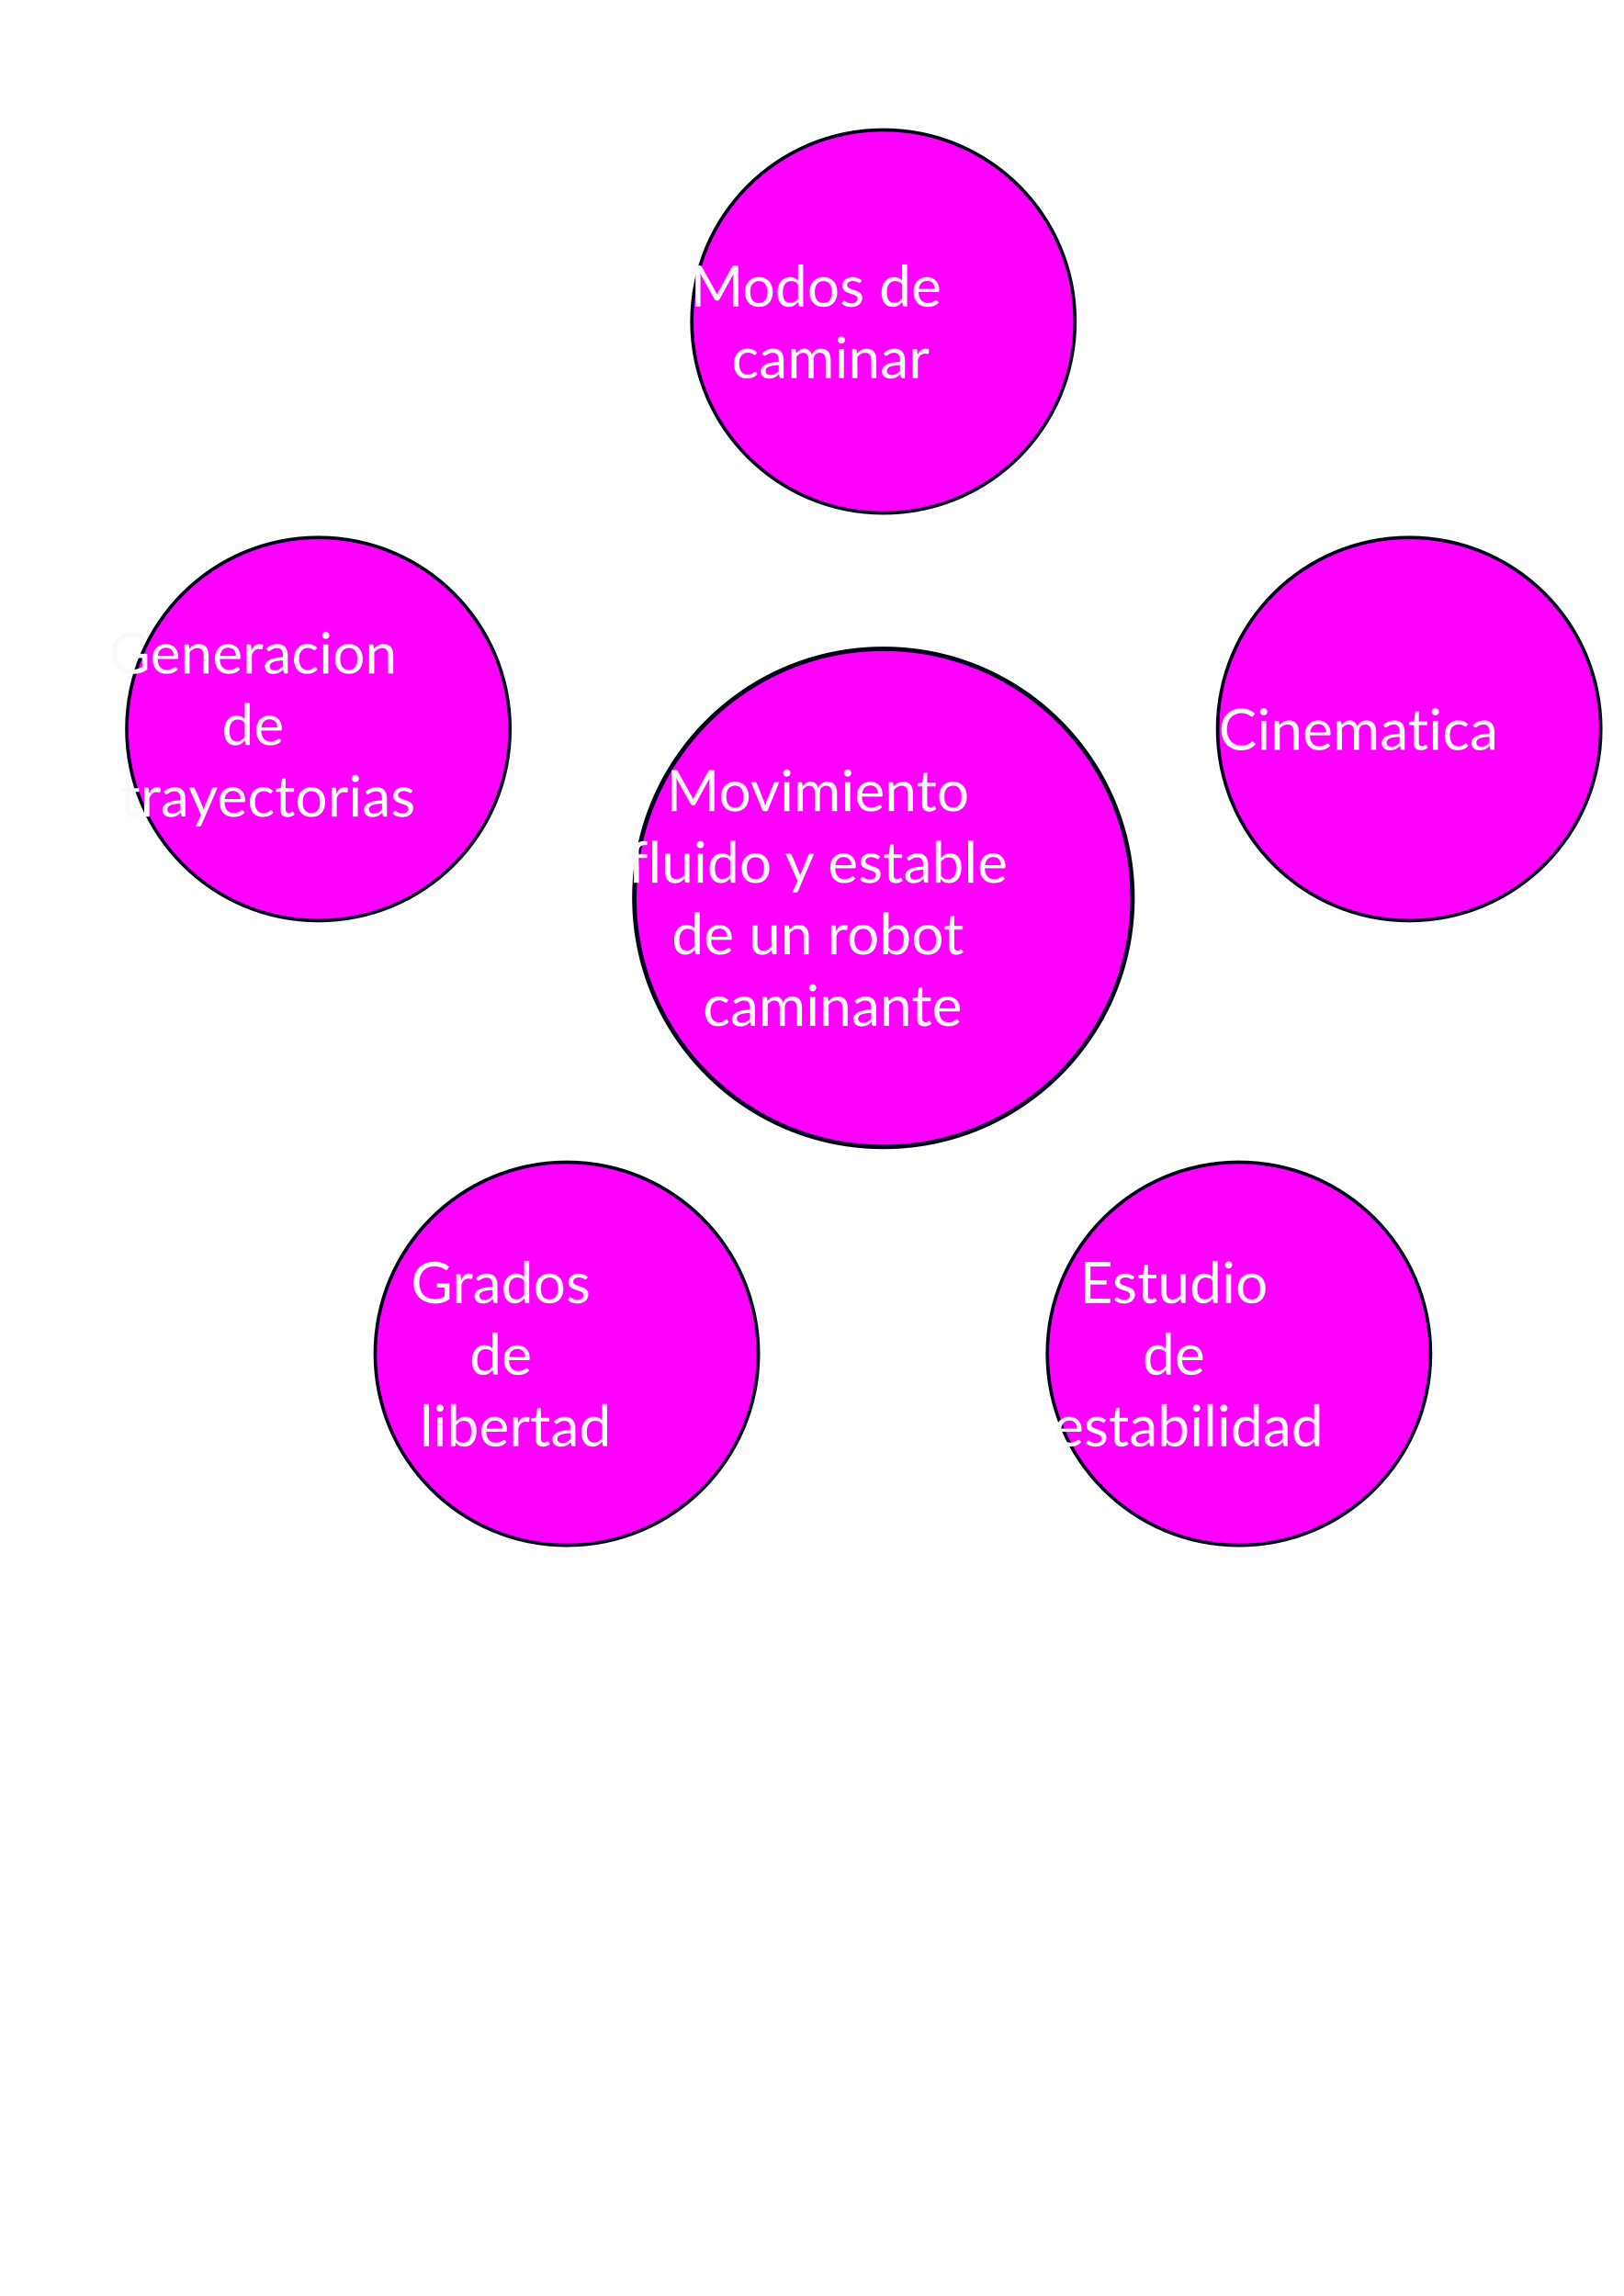
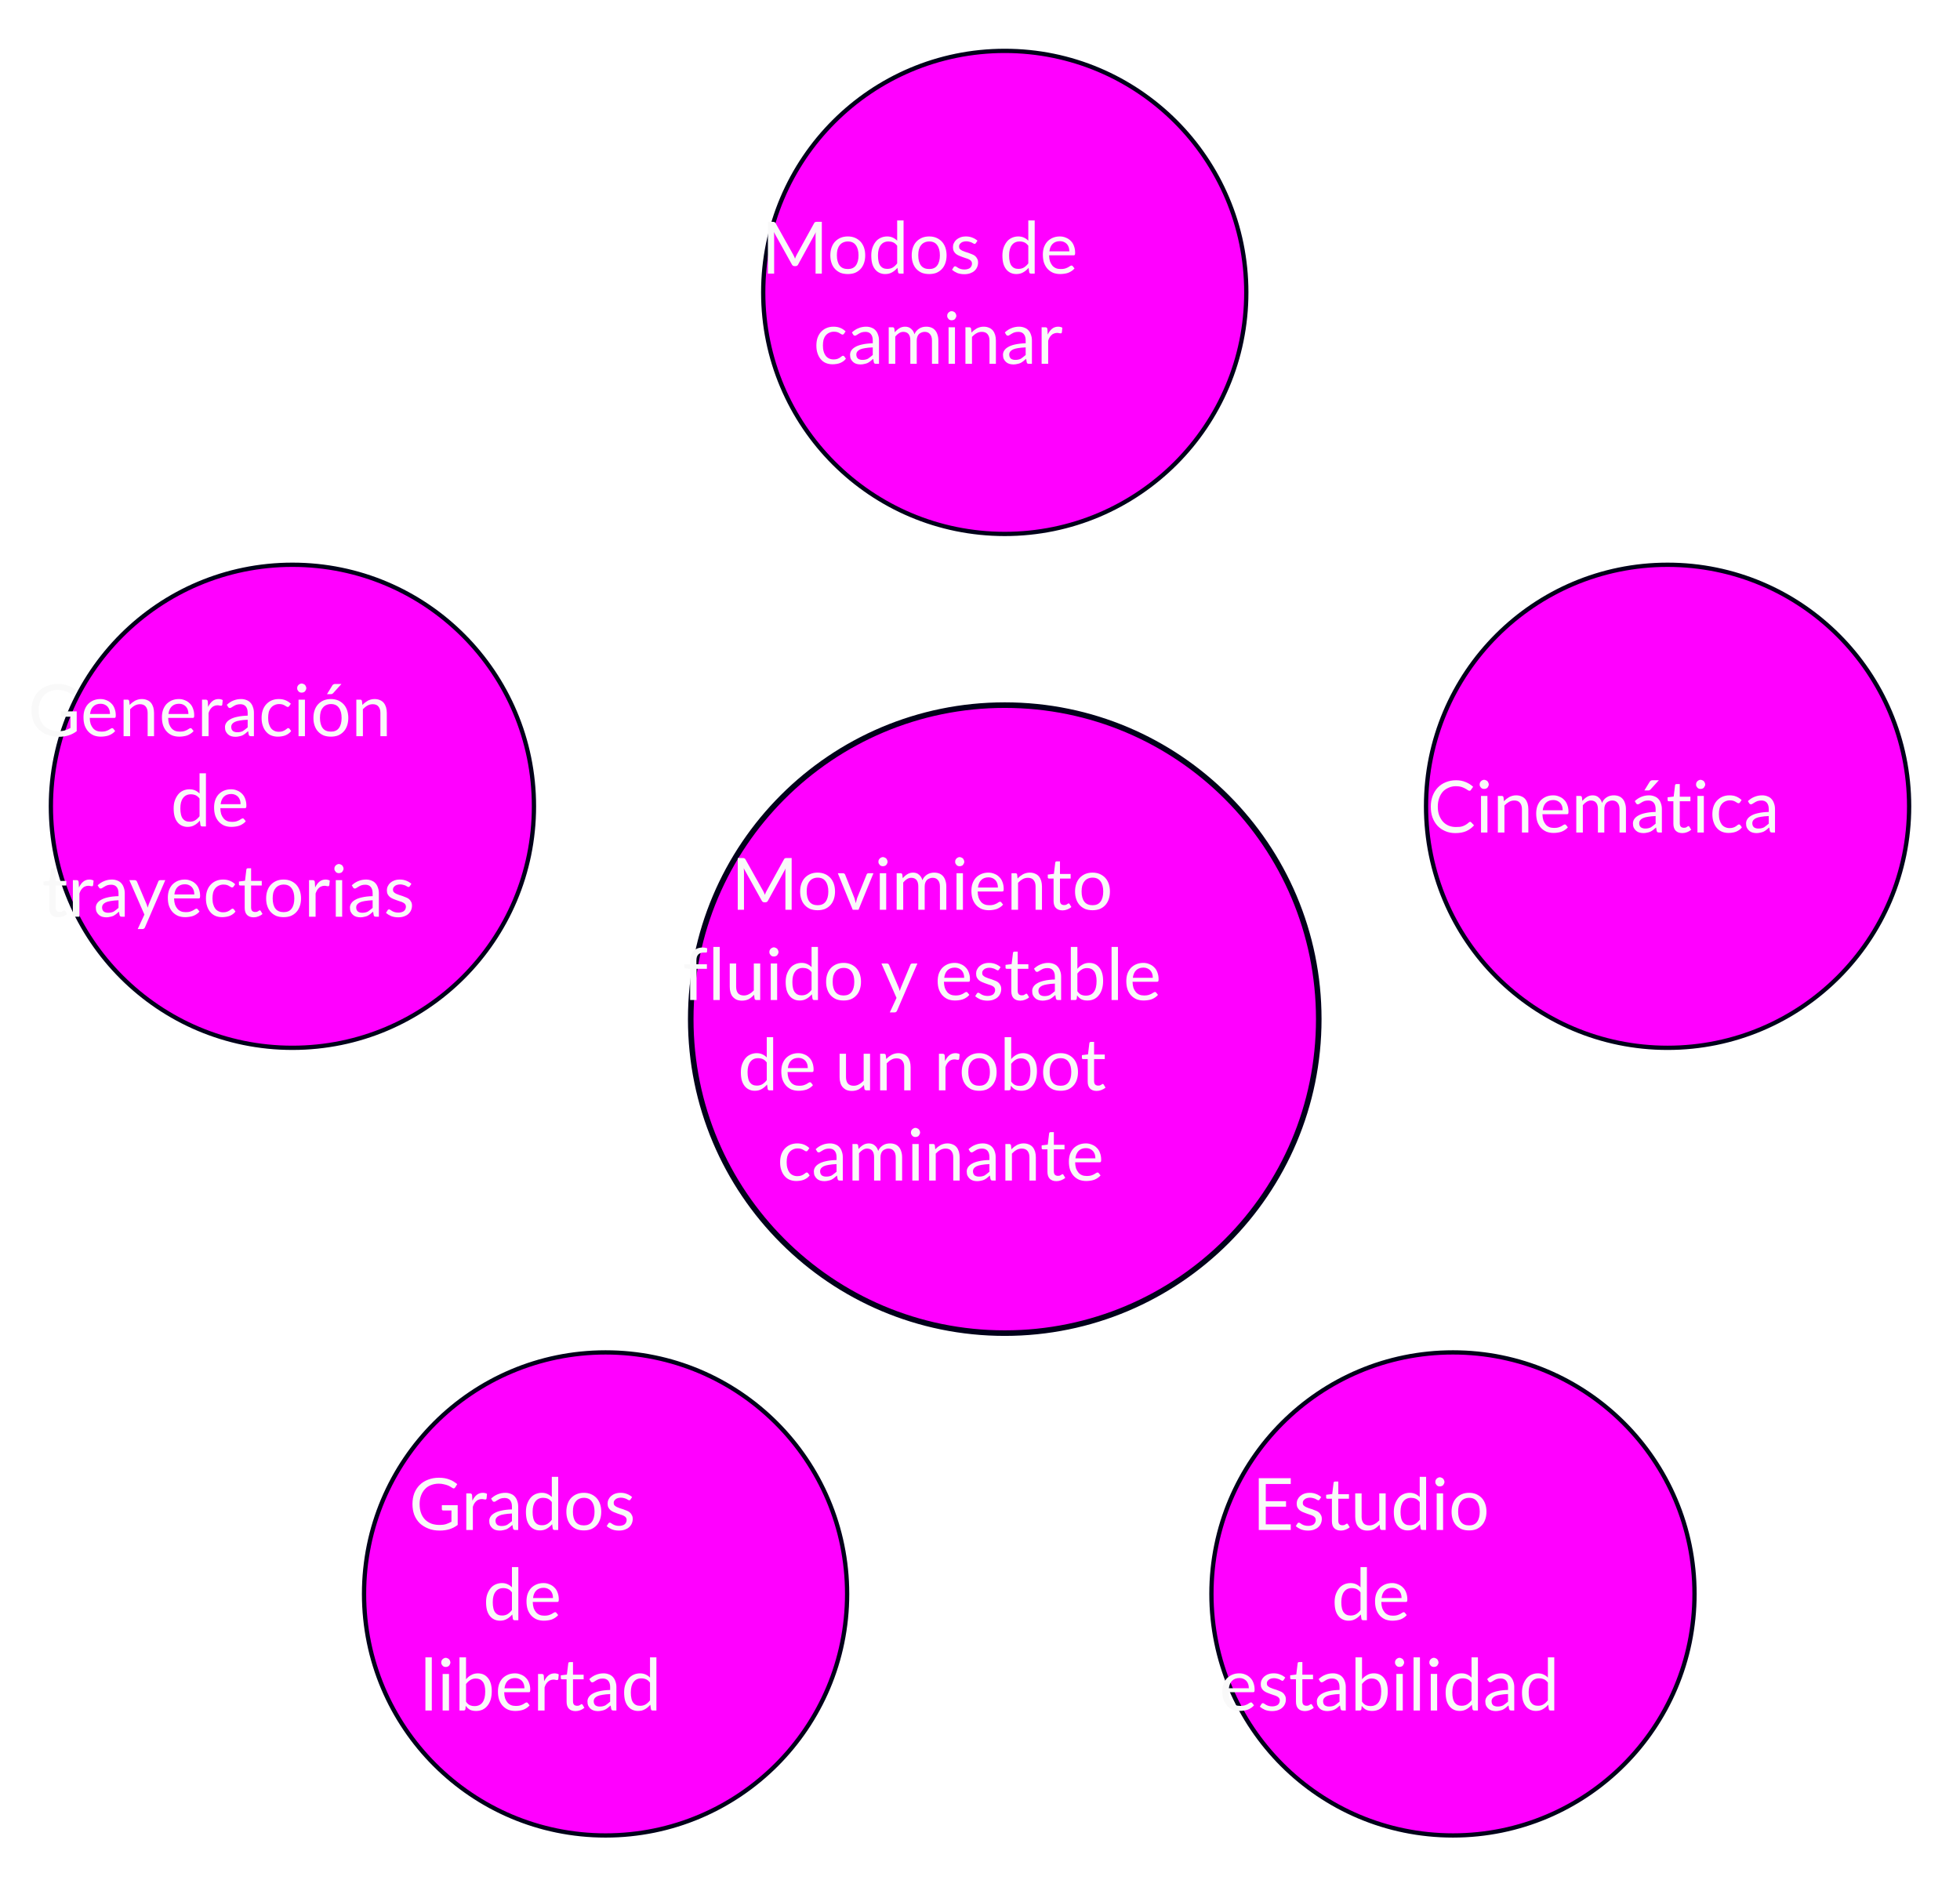
- <svg xmlns="http://www.w3.org/2000/svg" width="210mm" height="297mm" viewBox="0 0 210 297" version="1.1" id="svg8">
+ <svg xmlns="http://www.w3.org/2000/svg" width="201.08mm" height="193.532mm" viewBox="0 0 201.08 193.532" version="1.1" id="svg8">
  <defs id="defs2" />
-   <g id="layer1" style="display:inline">
+   <g id="layer1" style="display:inline" transform="translate(-11.177,-11.58571)">
    <g id="g1055" transform="translate(0,7.105931)">
      <ellipse ry="24.78" rx="24.78" cy="168.012" cx="73.305" id="path815-5-9" style="display:inline;fill:#ff00ff;fill-opacity:1;stroke:#00001a;stroke-width:0.439;stroke-linejoin:miter;stroke-miterlimit:4;stroke-dasharray:none;stroke-dashoffset:0;stroke-opacity:1" />
      <text id="text898-6-3" y="161.45" x="73.296" style="font-style:normal;font-variant:normal;font-weight:normal;font-stretch:normal;font-size:7.408px;line-height:1.25;font-family:Lato;-inkscape-font-specification:Lato;text-align:center;letter-spacing:0px;word-spacing:0px;text-anchor:middle;display:inline;fill:#f9f9f9;fill-opacity:1;stroke:none;stroke-width:0.265" xml:space="preserve">
        <tspan id="tspan908-4-9" style="font-style:normal;font-variant:normal;font-weight:normal;font-stretch:normal;font-size:7.408px;font-family:Lato;-inkscape-font-specification:Lato;text-align:center;text-anchor:middle;fill:#f9f9f9;stroke-width:0.265" y="161.45" x="73.296">Grados</tspan>
        <tspan id="tspan972" style="font-style:normal;font-variant:normal;font-weight:normal;font-stretch:normal;font-size:7.408px;font-family:Lato;-inkscape-font-specification:Lato;text-align:center;text-anchor:middle;fill:#f9f9f9;stroke-width:0.265" y="170.71" x="73.296">de</tspan>
        <tspan id="tspan974" style="font-style:normal;font-variant:normal;font-weight:normal;font-stretch:normal;font-size:7.408px;font-family:Lato;-inkscape-font-specification:Lato;text-align:center;text-anchor:middle;fill:#f9f9f9;stroke-width:0.265" y="179.97" x="73.296">libertad</tspan>
      </text>
    </g>
  </g>
-   <g id="layer2" style="display:inline">
+   <g id="layer2" style="display:inline" transform="translate(-11.177,-11.58571)">
    <g id="g1028" transform="translate(-2.894348)">
      <ellipse ry="24.78" rx="24.78" cy="41.586" cx="117.151" id="path815-5-6" style="display:inline;fill:#ff00ff;fill-opacity:1;stroke:#00001a;stroke-width:0.439;stroke-linejoin:miter;stroke-miterlimit:4;stroke-dasharray:none;stroke-dashoffset:0;stroke-opacity:1" />
      <text id="text898-6-7" y="39.654" x="116.952" style="font-style:normal;font-variant:normal;font-weight:normal;font-stretch:normal;font-size:7.408px;line-height:1.25;font-family:Lato;-inkscape-font-specification:Lato;text-align:center;letter-spacing:0px;word-spacing:0px;text-anchor:middle;display:inline;fill:#f9f9f9;fill-opacity:1;stroke:none;stroke-width:0.265" xml:space="preserve">
        <tspan id="tspan908-4-2" style="font-style:normal;font-variant:normal;font-weight:normal;font-stretch:normal;font-size:7.408px;font-family:Lato;-inkscape-font-specification:Lato;text-align:center;text-anchor:middle;fill:#f9f9f9;stroke-width:0.265" y="39.654" x="116.952">Modos de</tspan>
        <tspan id="tspan988" style="font-style:normal;font-variant:normal;font-weight:normal;font-stretch:normal;font-size:7.408px;font-family:Lato;-inkscape-font-specification:Lato;text-align:center;text-anchor:middle;fill:#f9f9f9;stroke-width:0.265" y="48.914" x="116.952">caminar</tspan>
      </text>
    </g>
  </g>
-   <g id="layer3" style="display:inline">
+   <g id="layer3" style="display:inline" transform="translate(-11.177,-11.58571)">
    <g id="g1062" transform="translate(0,3.704167)">
      <ellipse ry="24.78" rx="24.78" cy="171.413" cx="160.24" id="path815-5-4" style="display:inline;fill:#ff00ff;fill-opacity:1;stroke:#00001a;stroke-width:0.439;stroke-linejoin:miter;stroke-miterlimit:4;stroke-dasharray:none;stroke-dashoffset:0;stroke-opacity:1" />
      <text id="text898-6-5" y="164.851" x="160.349" style="font-style:normal;font-variant:normal;font-weight:normal;font-stretch:normal;font-size:7.408px;line-height:1.25;font-family:Lato;-inkscape-font-specification:Lato;text-align:center;letter-spacing:0px;word-spacing:0px;text-anchor:middle;display:inline;fill:#f9f9f9;fill-opacity:1;stroke:none;stroke-width:0.265" xml:space="preserve">
        <tspan id="tspan908-4-8" style="font-style:normal;font-variant:normal;font-weight:normal;font-stretch:normal;font-size:7.408px;font-family:Lato;-inkscape-font-specification:Lato;text-align:center;text-anchor:middle;fill:#f9f9f9;stroke-width:0.265" y="164.851" x="160.349">Estudio</tspan>
        <tspan id="tspan1002" style="font-style:normal;font-variant:normal;font-weight:normal;font-stretch:normal;font-size:7.408px;font-family:Lato;-inkscape-font-specification:Lato;text-align:center;text-anchor:middle;fill:#f9f9f9;stroke-width:0.265" y="174.112" x="160.349">de</tspan>
        <tspan id="tspan1006" style="font-style:normal;font-variant:normal;font-weight:normal;font-stretch:normal;font-size:7.408px;font-family:Lato;-inkscape-font-specification:Lato;text-align:center;text-anchor:middle;fill:#f9f9f9;stroke-width:0.265" y="183.372" x="160.349">estabilidad</tspan>
      </text>
    </g>
  </g>
-   <g id="layer4" style="display:inline">
+   <g id="layer4" style="display:inline" transform="translate(-11.177,-11.58571)">
    <g id="g1048" transform="translate(0,1.285113)">
      <ellipse ry="24.78" rx="24.78" cy="93.023" cx="41.177" id="path815-5-3" style="display:inline;fill:#ff00ff;fill-opacity:1;stroke:#00001a;stroke-width:0.439;stroke-linejoin:miter;stroke-miterlimit:4;stroke-dasharray:none;stroke-dashoffset:0;stroke-opacity:1" />
      <text id="text898-6-9" y="85.83" x="41.244" style="font-style:normal;font-variant:normal;font-weight:normal;font-stretch:normal;font-size:7.408px;line-height:1.25;font-family:Lato;-inkscape-font-specification:Lato;text-align:center;letter-spacing:0px;word-spacing:0px;text-anchor:middle;display:inline;fill:#f9f9f9;fill-opacity:1;stroke:none;stroke-width:0.265" xml:space="preserve">
-         <tspan id="tspan908-4-0" style="font-style:normal;font-variant:normal;font-weight:normal;font-stretch:normal;font-size:7.408px;font-family:Lato;-inkscape-font-specification:Lato;text-align:center;text-anchor:middle;fill:#f9f9f9;stroke-width:0.265" y="85.83" x="41.244">Generacion</tspan>
+         <tspan id="tspan908-4-0" style="font-style:normal;font-variant:normal;font-weight:normal;font-stretch:normal;font-size:7.408px;font-family:Lato;-inkscape-font-specification:Lato;text-align:center;text-anchor:middle;fill:#f9f9f9;stroke-width:0.265" y="85.83" x="41.244">Generación</tspan>
        <tspan id="tspan1020" style="font-style:normal;font-variant:normal;font-weight:normal;font-stretch:normal;font-size:7.408px;font-family:Lato;-inkscape-font-specification:Lato;text-align:center;text-anchor:middle;fill:#f9f9f9;stroke-width:0.265" y="95.09" x="41.244">de</tspan>
        <tspan id="tspan1022" style="font-style:normal;font-variant:normal;font-weight:normal;font-stretch:normal;font-size:7.408px;font-family:Lato;-inkscape-font-specification:Lato;text-align:center;text-anchor:middle;fill:#f9f9f9;stroke-width:0.265" y="104.351" x="41.244">trayectorias</tspan>
      </text>
    </g>
  </g>
-   <g id="layer5" style="display:inline">
+   <g id="layer5" style="display:inline" transform="translate(-11.177,-11.58571)">
    <text xml:space="preserve" style="font-style:normal;font-weight:normal;font-size:10.583px;line-height:1.25;font-family:sans-serif;letter-spacing:0px;word-spacing:0px;fill:#000000;fill-opacity:1;stroke:none;stroke-width:0.265" x="164.42" y="90.247" id="text912">
      <tspan id="tspan910" x="164.42" y="99.611" style="stroke-width:0.265" />
    </text>
    <g id="g1041" transform="translate(0,5.820834)">
      <ellipse ry="24.78" rx="24.78" cy="88.488" cx="182.257" id="path815-5" style="display:inline;fill:#ff00ff;fill-opacity:1;stroke:#00001a;stroke-width:0.439;stroke-linejoin:miter;stroke-miterlimit:4;stroke-dasharray:none;stroke-dashoffset:0;stroke-opacity:1" />
      <text id="text898-6" y="91.173" x="182.318" style="font-style:normal;font-variant:normal;font-weight:normal;font-stretch:normal;font-size:7.408px;line-height:1.25;font-family:Lato;-inkscape-font-specification:Lato;text-align:center;letter-spacing:0px;word-spacing:0px;text-anchor:middle;fill:#f9f9f9;fill-opacity:1;stroke:none;stroke-width:0.265" xml:space="preserve">
-         <tspan id="tspan908-4" style="font-style:normal;font-variant:normal;font-weight:normal;font-stretch:normal;font-size:7.408px;font-family:Lato;-inkscape-font-specification:Lato;text-align:center;text-anchor:middle;fill:#f9f9f9;stroke-width:0.265" y="91.173" x="182.318">Cinematica</tspan>
+         <tspan id="tspan908-4" style="font-style:normal;font-variant:normal;font-weight:normal;font-stretch:normal;font-size:7.408px;font-family:Lato;-inkscape-font-specification:Lato;text-align:center;text-anchor:middle;fill:#f9f9f9;stroke-width:0.265" y="91.173" x="182.318">Cinemática</tspan>
      </text>
    </g>
  </g>
-   <g id="layer6" style="display:inline">
+   <g id="layer6" style="display:inline" transform="translate(-11.177,-11.58571)">
    <g id="g1036">
      <circle r="32.215" cy="116.144" cx="114.256" id="path815" style="display:inline;fill:#ff00ff;fill-opacity:1;stroke:#00001a;stroke-width:0.571;stroke-linejoin:miter;stroke-miterlimit:4;stroke-dasharray:none;stroke-dashoffset:0;stroke-opacity:1" />
      <text id="text898" y="104.926" x="114.306" style="font-style:normal;font-variant:normal;font-weight:normal;font-stretch:normal;font-size:7.408px;line-height:1.25;font-family:Lato;-inkscape-font-specification:Lato;text-align:center;letter-spacing:0px;word-spacing:0px;text-anchor:middle;fill:#f9f9f9;fill-opacity:1;stroke:none;stroke-width:0.265" xml:space="preserve">
        <tspan style="font-style:normal;font-variant:normal;font-weight:normal;font-stretch:normal;font-size:7.408px;font-family:Lato;-inkscape-font-specification:Lato;text-align:center;text-anchor:middle;fill:#f9f9f9;stroke-width:0.265" y="104.926" x="114.306" id="tspan896">Movimiento</tspan>
        <tspan id="tspan902" style="font-style:normal;font-variant:normal;font-weight:normal;font-stretch:normal;font-size:7.408px;font-family:Lato;-inkscape-font-specification:Lato;text-align:center;text-anchor:middle;fill:#f9f9f9;stroke-width:0.265" y="114.187" x="114.306">fluido y estable</tspan>
        <tspan id="tspan906" style="font-style:normal;font-variant:normal;font-weight:normal;font-stretch:normal;font-size:7.408px;font-family:Lato;-inkscape-font-specification:Lato;text-align:center;text-anchor:middle;fill:#f9f9f9;stroke-width:0.265" y="123.447" x="114.306">de un robot</tspan>
        <tspan id="tspan908" style="font-style:normal;font-variant:normal;font-weight:normal;font-stretch:normal;font-size:7.408px;font-family:Lato;-inkscape-font-specification:Lato;text-align:center;text-anchor:middle;fill:#f9f9f9;stroke-width:0.265" y="132.708" x="114.306">caminante</tspan>
      </text>
    </g>
  </g>
</svg>
